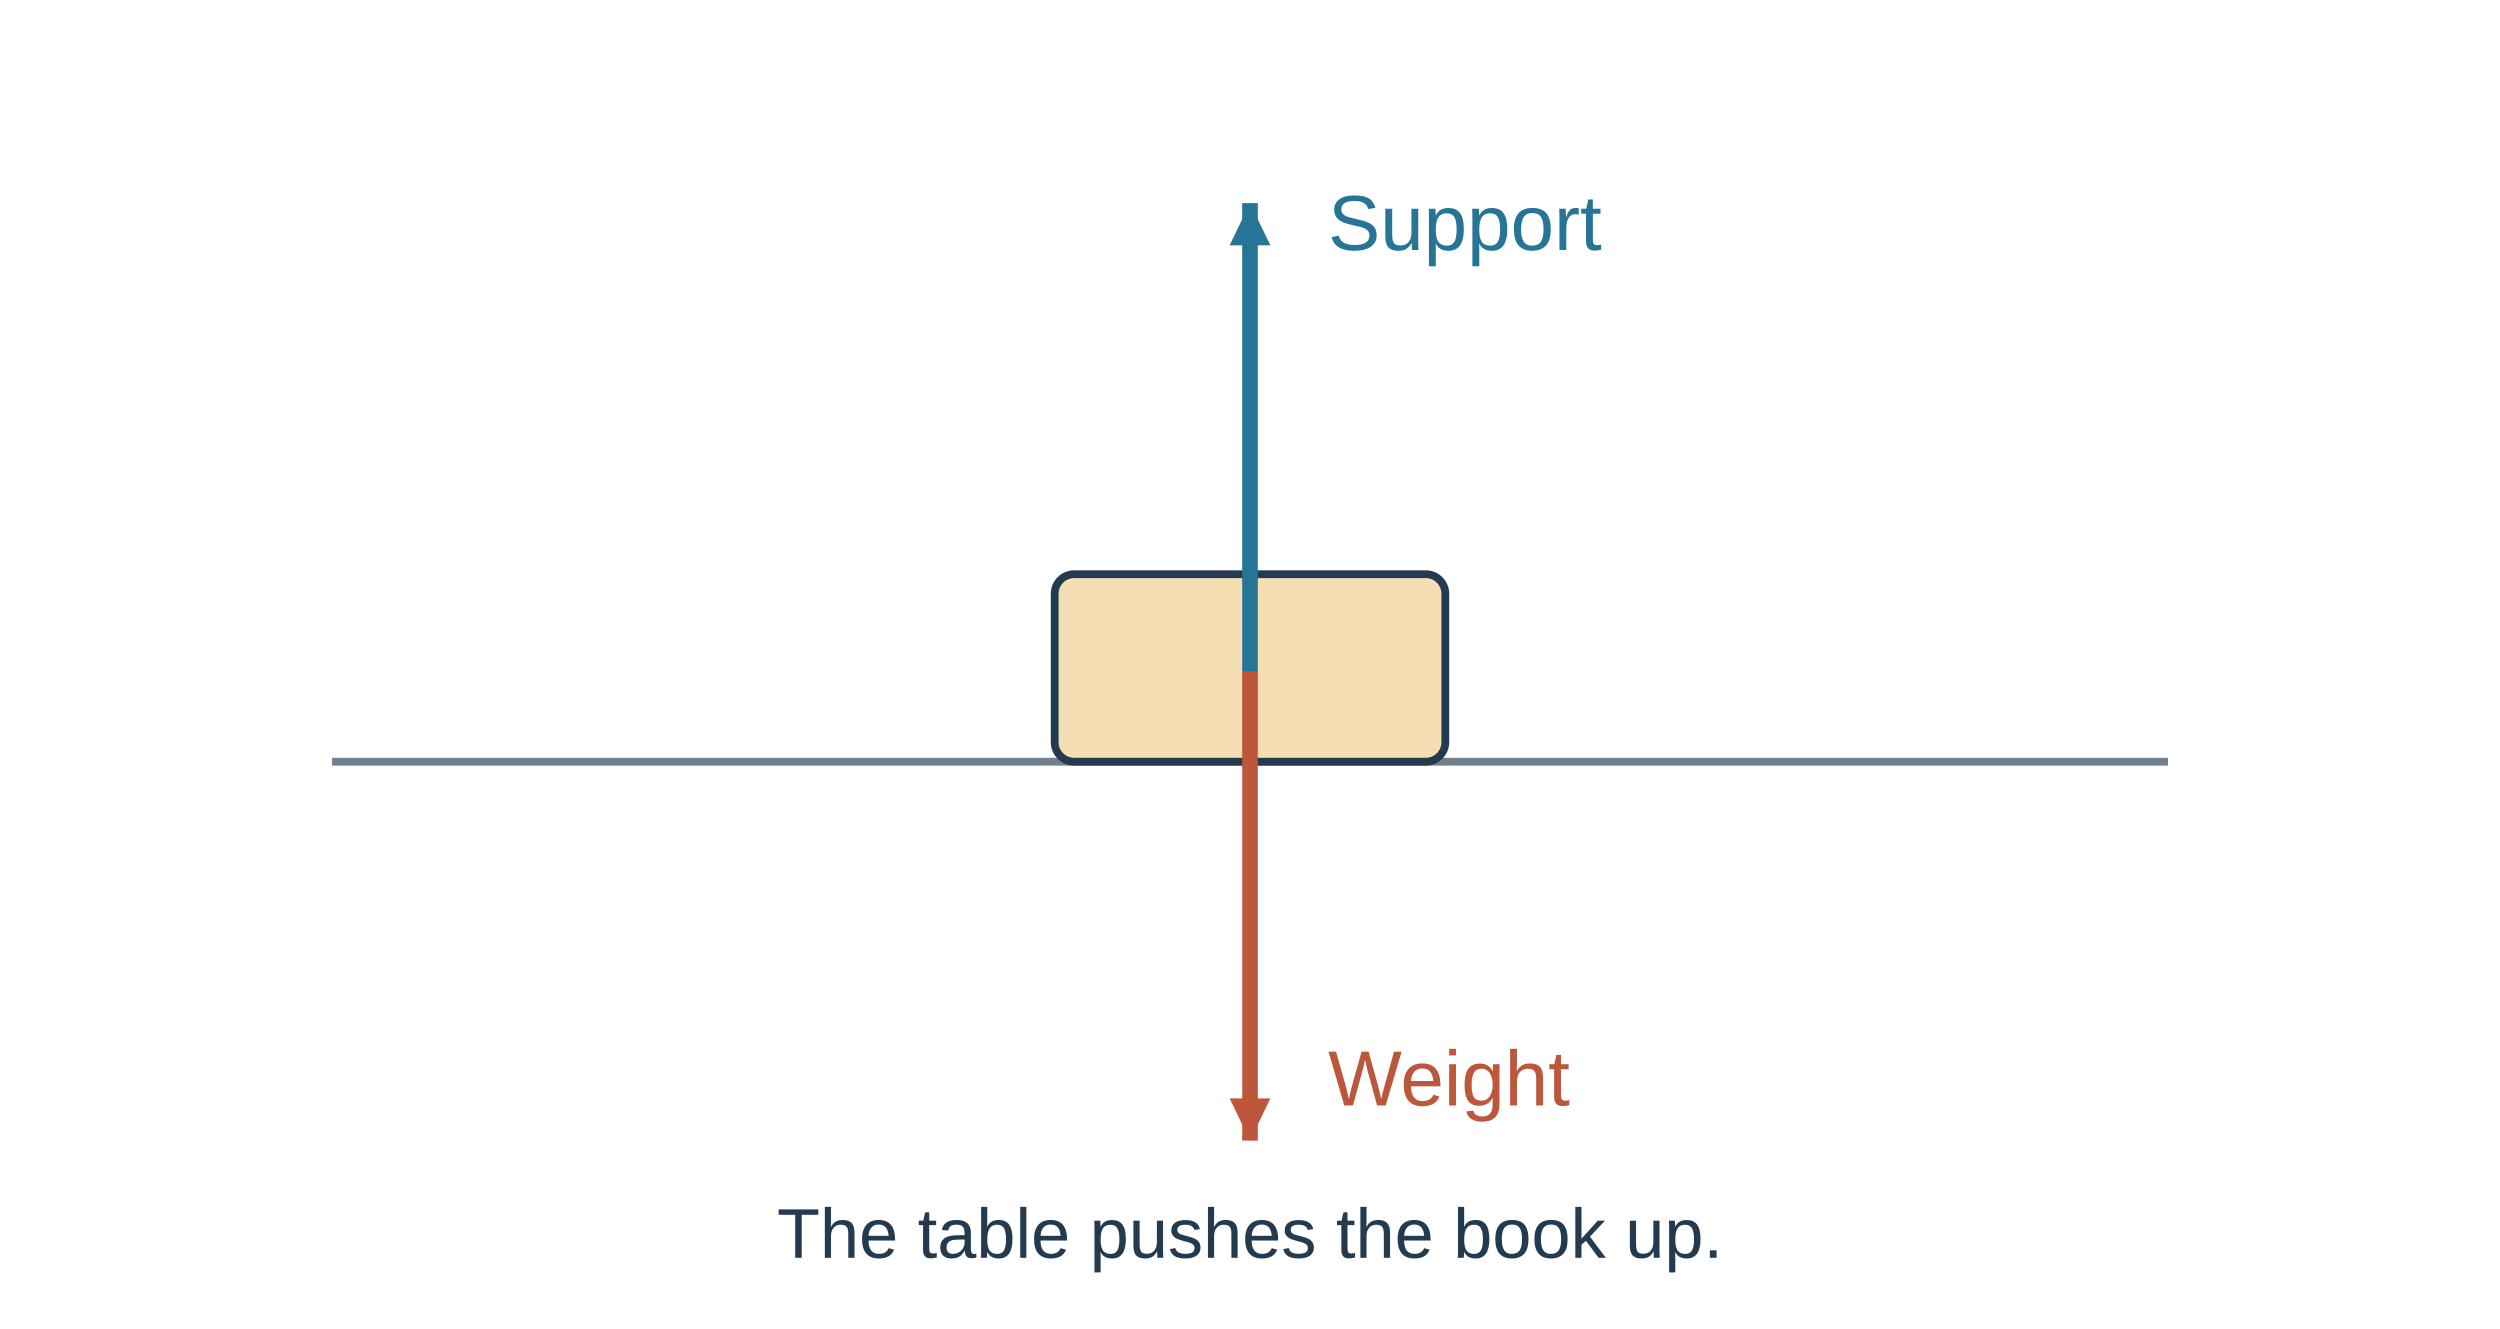
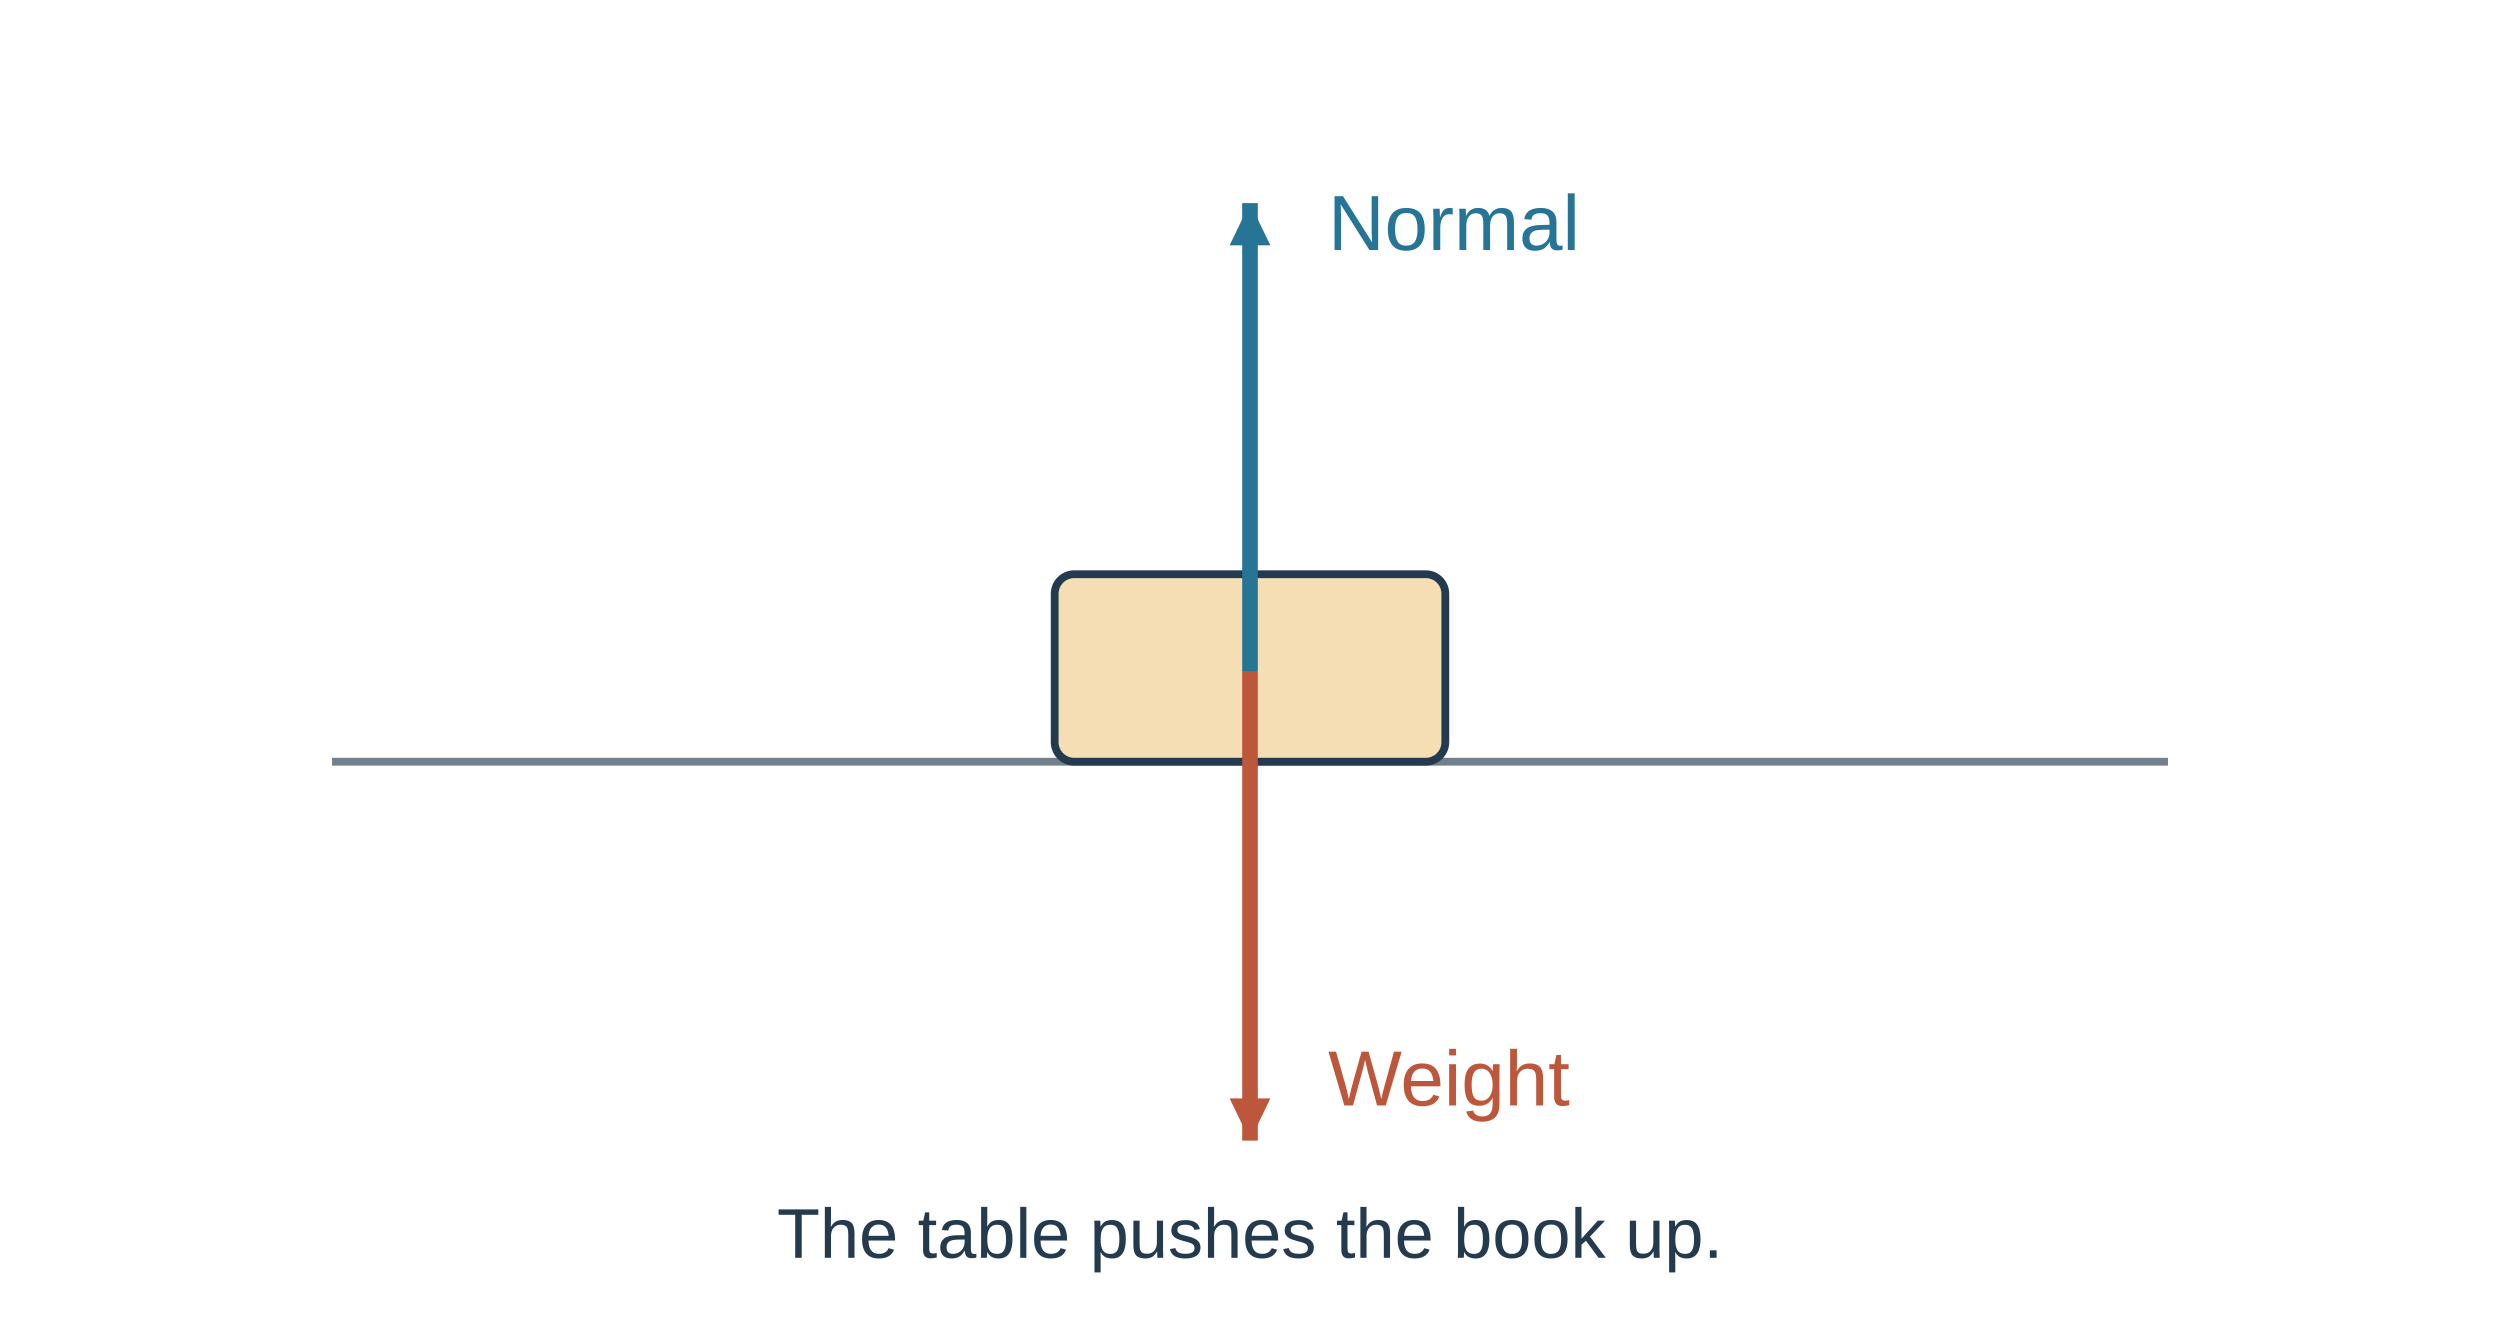
<svg xmlns="http://www.w3.org/2000/svg" width="640" height="340" preserveAspectRatio="xMinYMin meet" viewBox="0 0 640 340" version="1.0" fill-rule="evenodd">
  <clipPath id="clip">
    <rect x="0" y="0" width="640" height="340" />
  </clipPath>
  <g id="group" transform="scale(1,-1) translate(0,-340)" style="clip-path: url(#clip)">
    <g transform="">
      <path d="M 85,145 L 555,145 Z" style="stroke: rgb(45%,50%,55%); stroke-linecap: butt; stroke-width: 2;" />
      <rect x="270" y="145" width="100" height="48" rx="5" ry="5" style="stroke: rgb(14%,23%,31%); stroke-linecap: butt; stroke-width: 2; fill: rgb(96%,87%,70%); fill-rule: evenodd;" />
      <path d="M 320,168 L 320,48 Z" style="stroke: rgb(74%,34%,23%); stroke-linecap: butt; stroke-width: 4;" />
      <polygon points="320 48, 325.22 58.805, 314.78 58.805" style="stroke: none; stroke-linecap: butt; stroke-width: 1; fill: rgb(74%,34%,23%); fill-rule: evenodd;" />
      <text x="340" y="57" style="font-family: Arial; font-size: 20px;fill: rgb(74%,34%,23%); stroke:none;" transform="translate(0,114) scale(1,-1)">Weight</text>
      <path d="M 320,168 L 320,288 Z" style="stroke: rgb(15%,46%,59%); stroke-linecap: butt; stroke-width: 4;" />
      <polygon points="320 288, 314.78 277.195, 325.22 277.195" style="stroke: none; stroke-linecap: butt; stroke-width: 1; fill: rgb(15%,46%,59%); fill-rule: evenodd;" />
-       <text x="340" y="276" style="font-family: Arial; font-size: 20px;fill: rgb(15%,46%,59%); stroke:none;" transform="translate(0,552) scale(1,-1)">Support</text>
+       <text x="340" y="276" style="font-family: Arial; font-size: 20px;fill: rgb(15%,46%,59%); stroke:none;" transform="translate(0,552) scale(1,-1)">Normal</text>
      <text x="198.913" y="18" style="font-family: Arial; font-size: 18px;fill: rgb(14%,23%,31%); stroke:none;" transform="translate(0,36) scale(1,-1)">The table pushes the book up.</text>
    </g>
  </g>
</svg>
